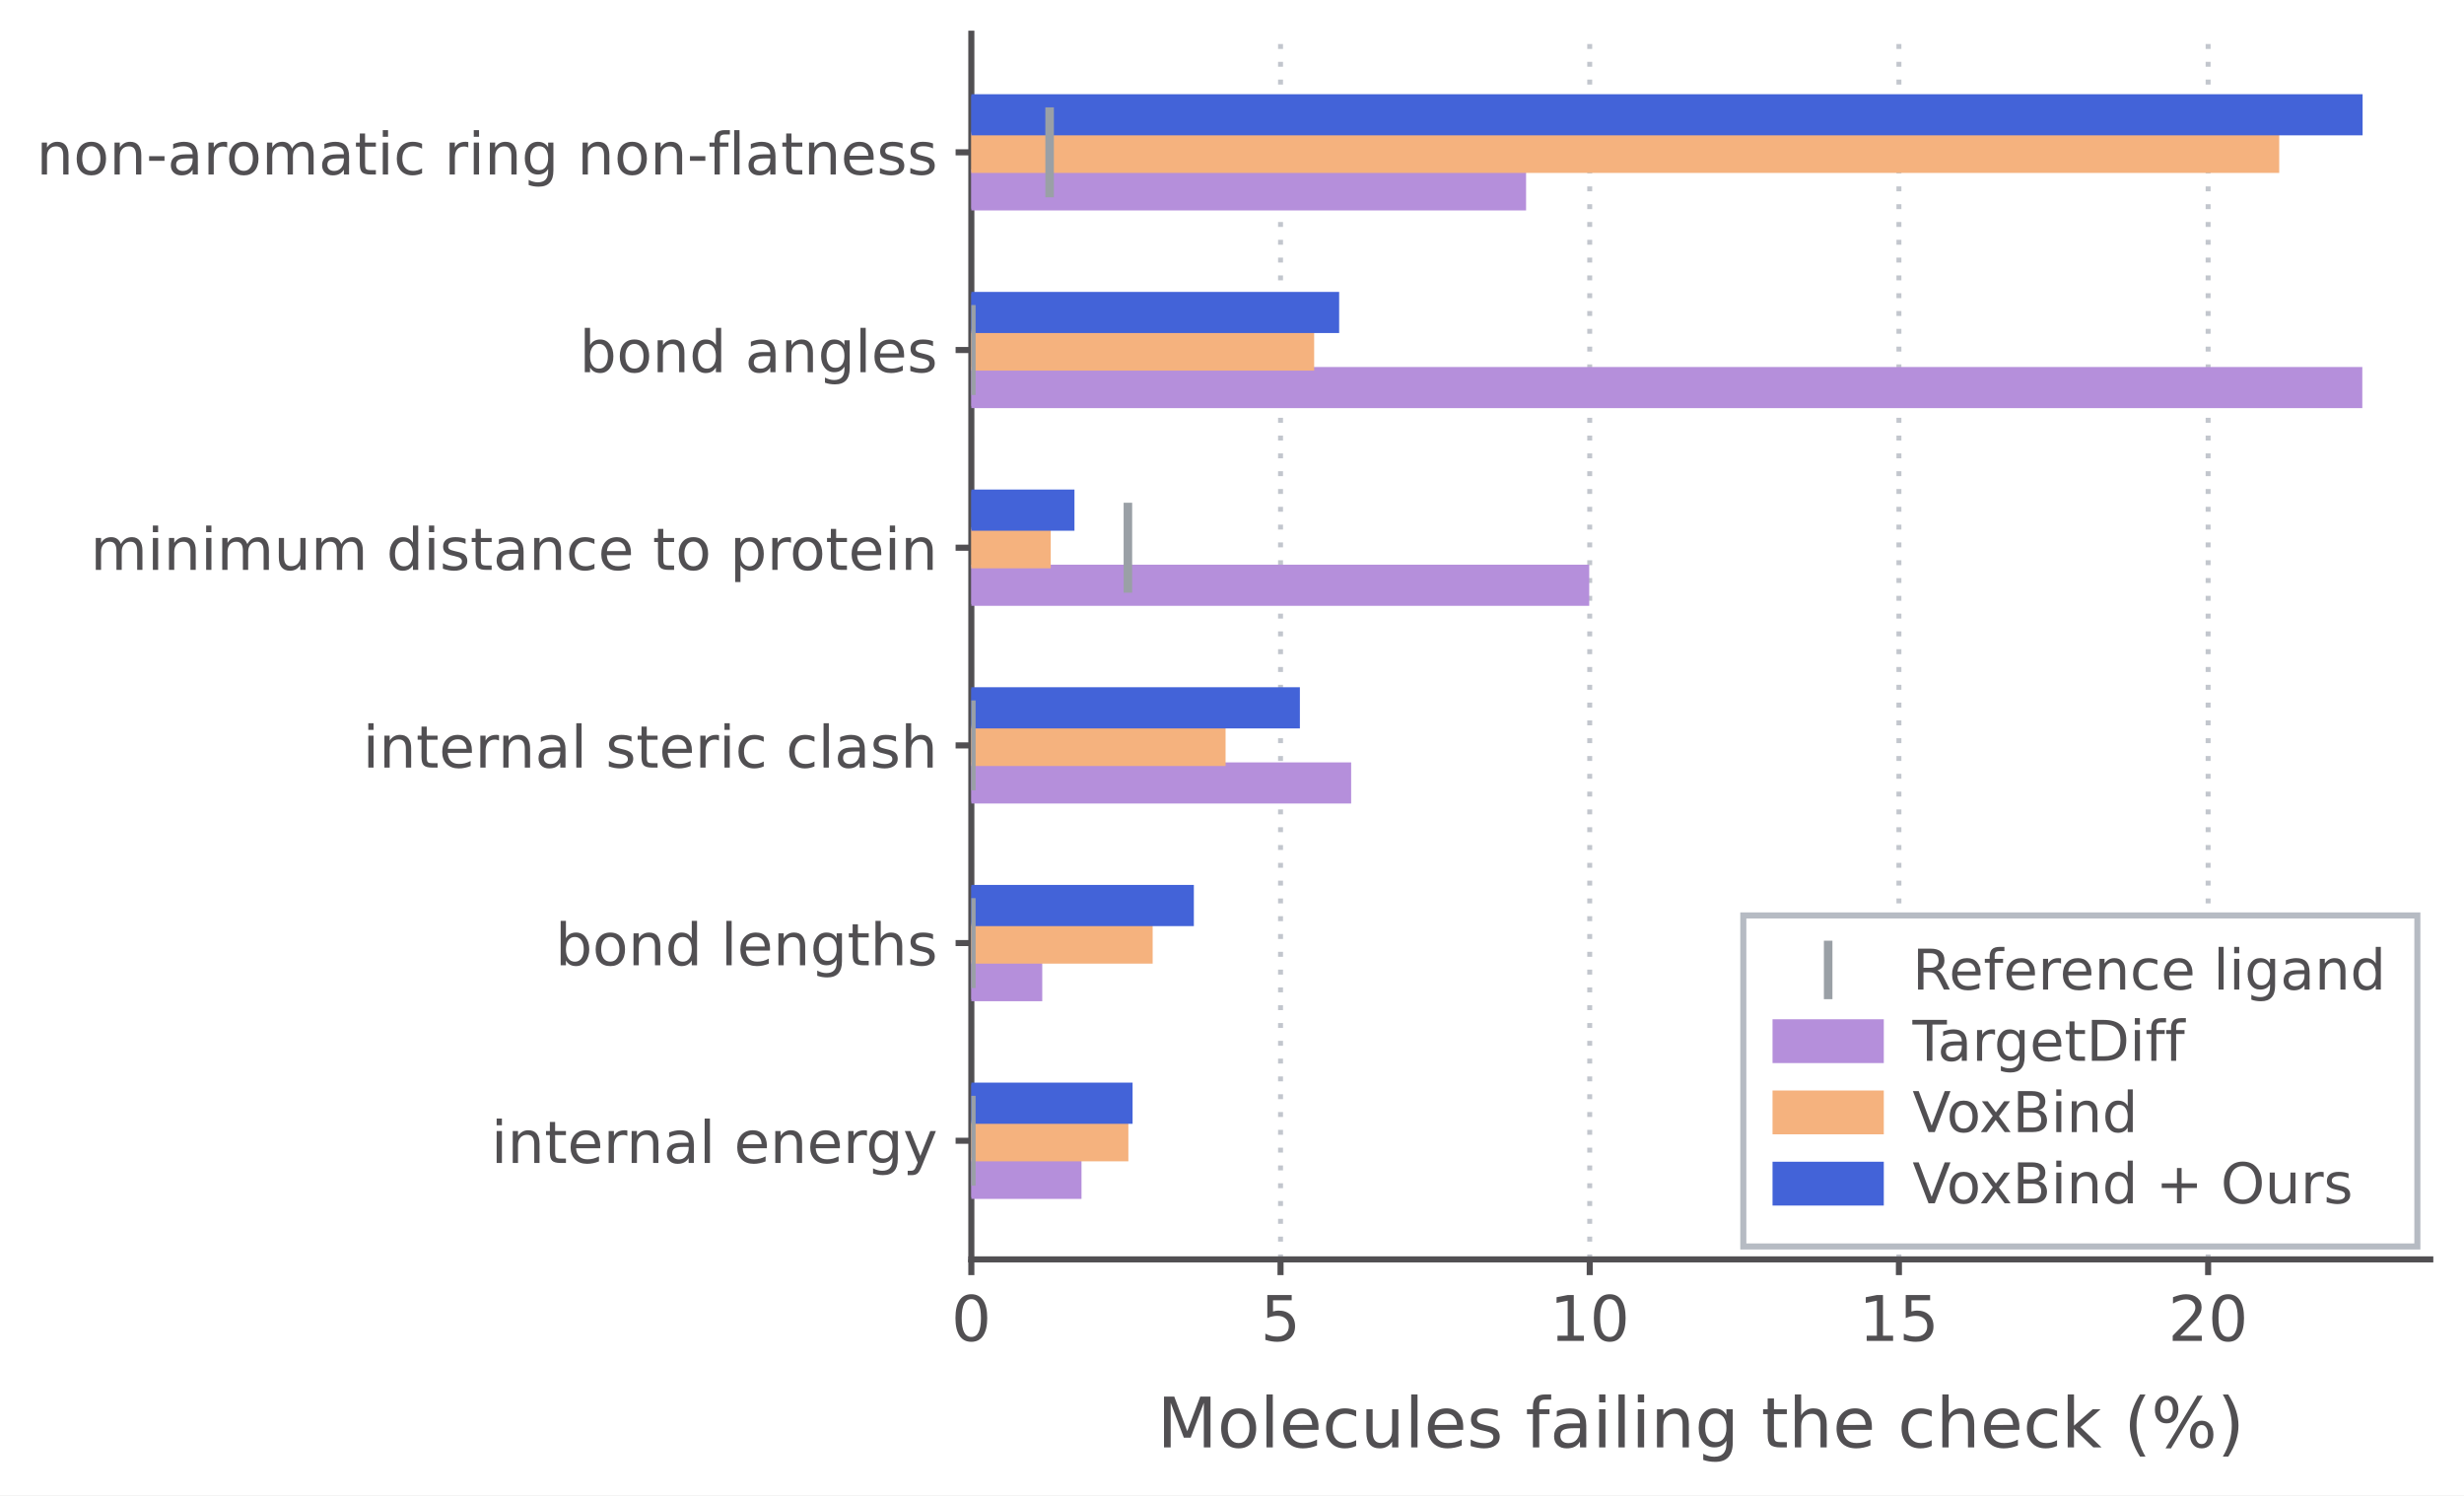
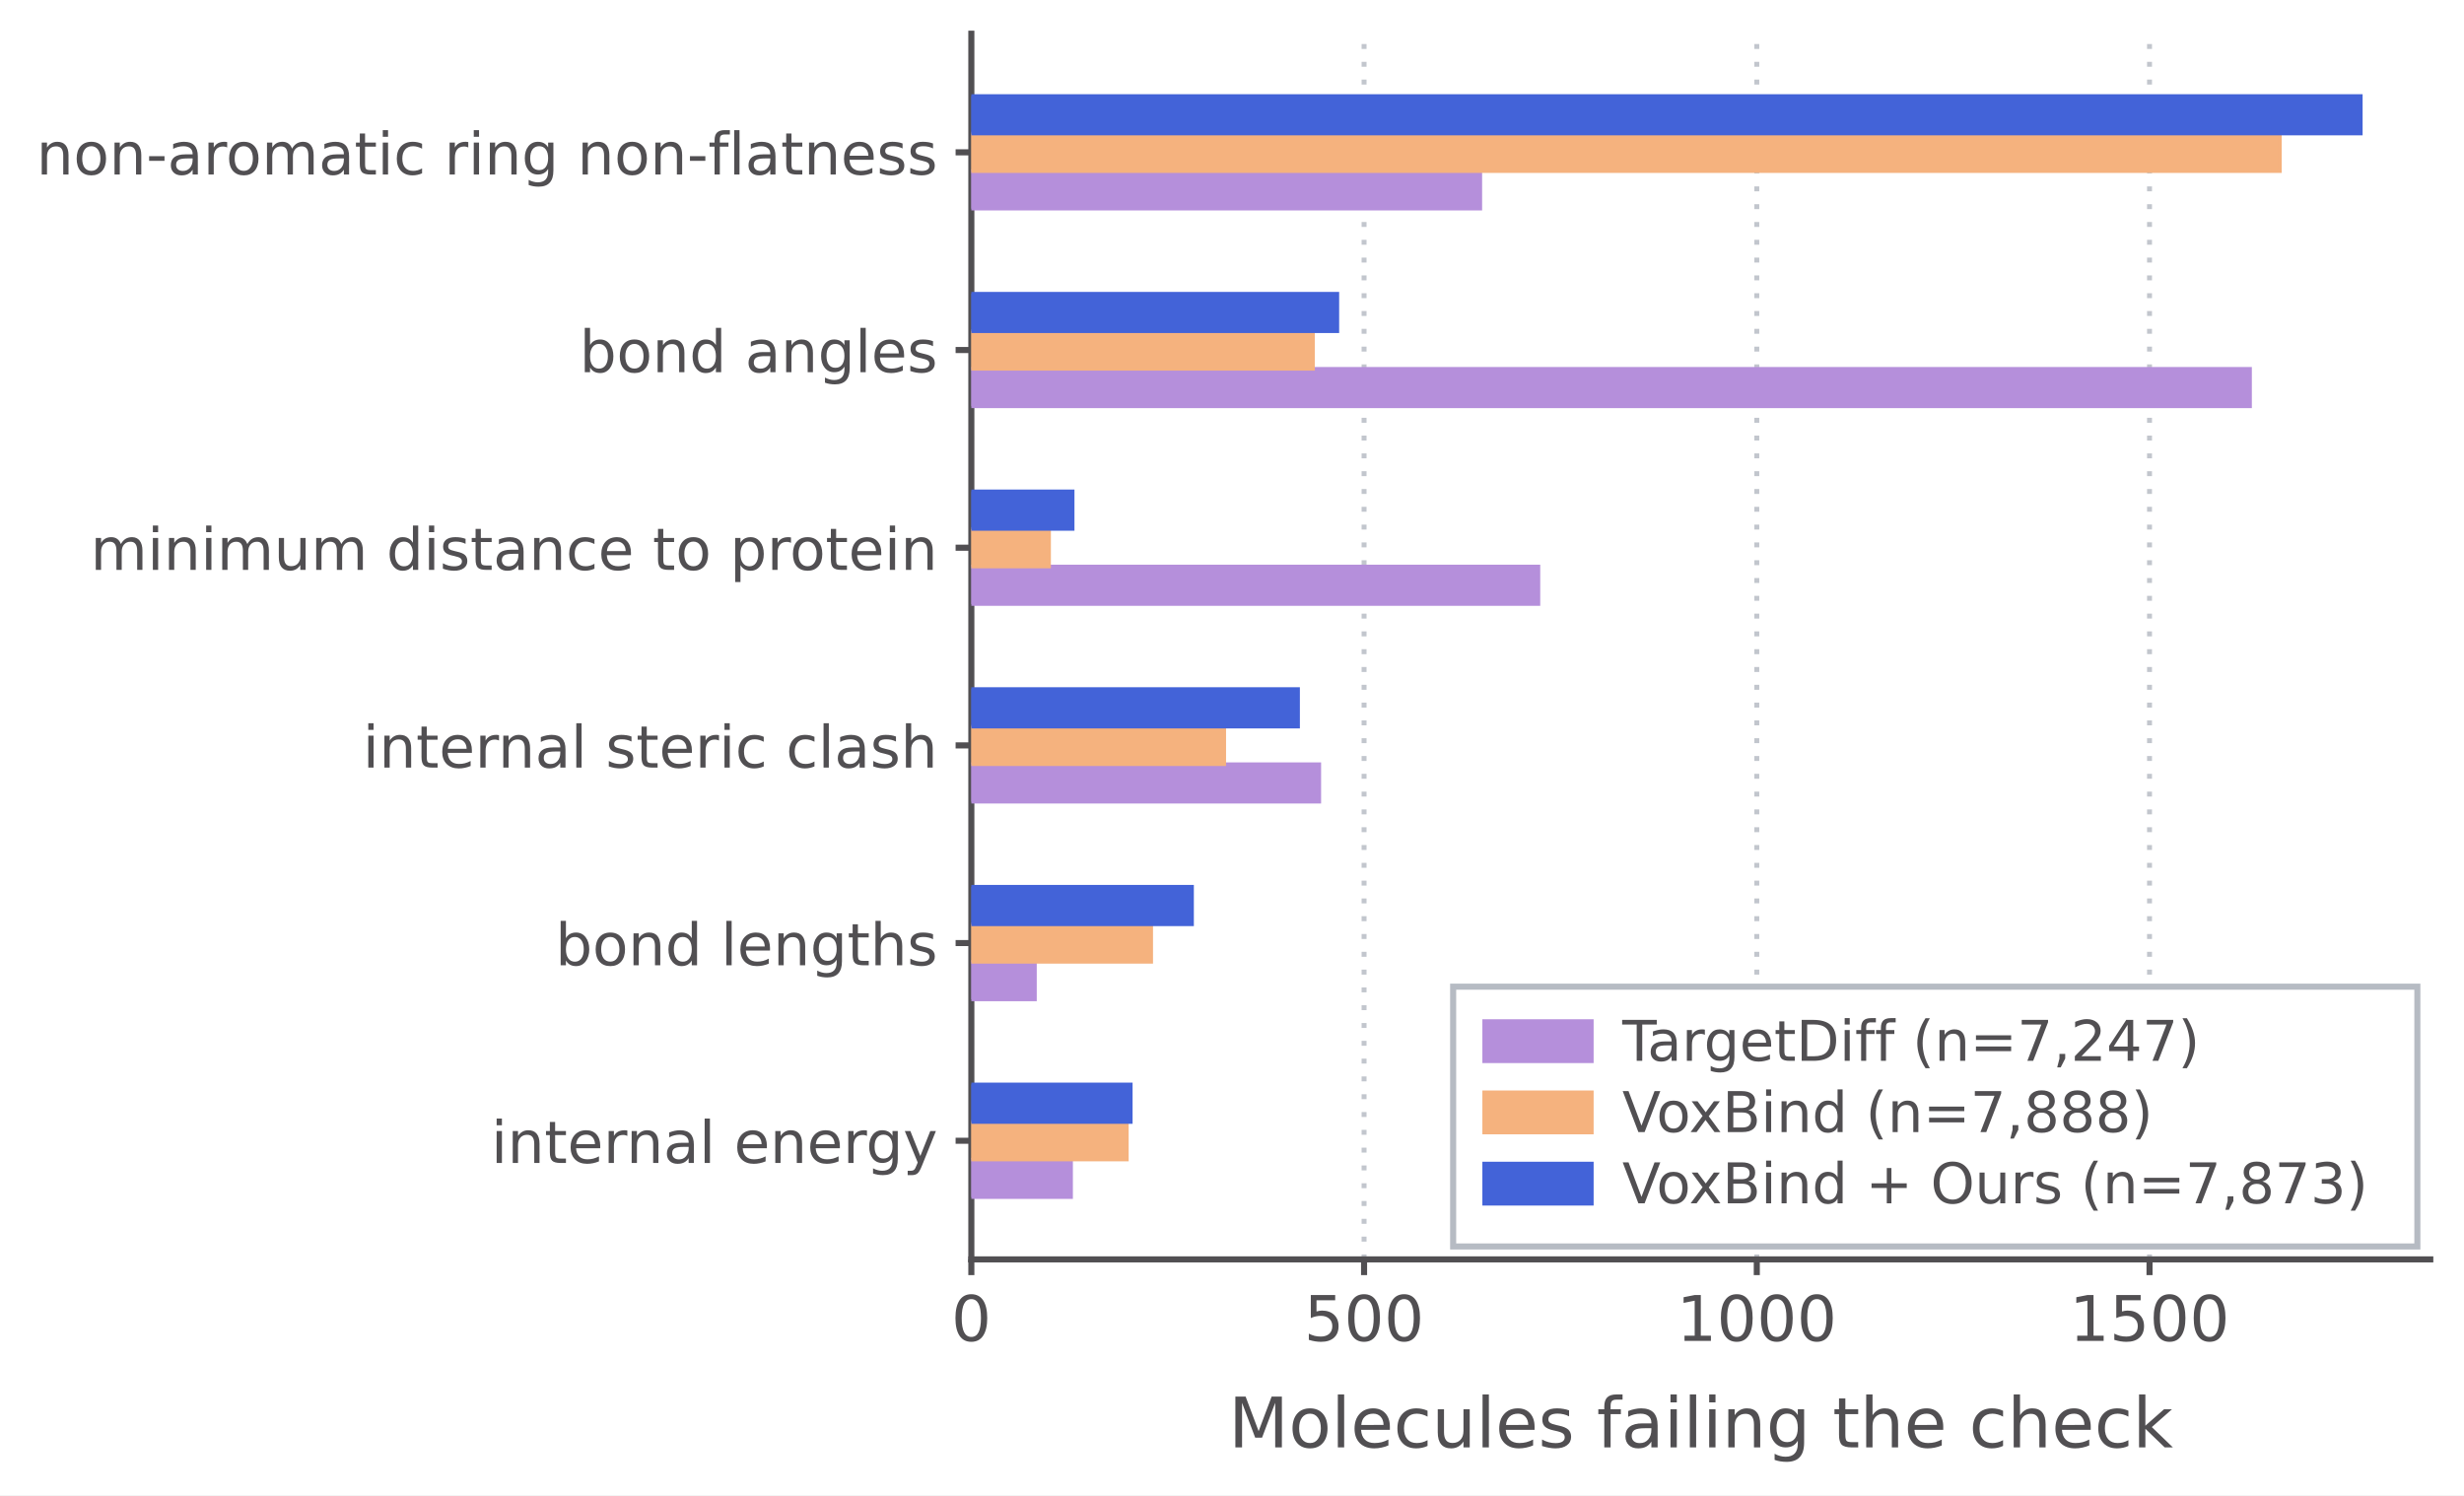
<svg xmlns="http://www.w3.org/2000/svg" xmlns:xlink="http://www.w3.org/1999/xlink" width="548.1pt" height="332.64pt" viewBox="0 0 548.1 332.64" version="1.1">
  <defs>
    <style type="text/css">*{stroke-linejoin: round; stroke-linecap: butt}</style>
  </defs>
  <g id="figure_1">
    <g id="patch_1">
      <path d="M 0 332.64  L 548.1 332.64  L 548.1 0  L 0 0  z " style="fill: #ffffff" />
    </g>
    <g id="axes_1">
      <g id="patch_2">
        <path d="M 216.068 280.167  L 540.6 280.167  L 540.6 7.5  L 216.068 7.5  z " style="fill: #ffffff" />
      </g>
      <g id="matplotlib.axis_1">
        <g id="xtick_1">
          <g id="line2d_1">
-             <path d="M 216.068 280.167  L 216.068 7.5  " clip-path="url(#p879d1752ac)" style="fill: none; stroke-dasharray: 1.1,2.86; stroke-dashoffset: 0; stroke: #c2c6cd; stroke-width: 1.1" />
+             <path d="M 216.068 280.167  L 216.068 7.5  " clip-path="url(#pf0ac134944)" style="fill: none; stroke-dasharray: 1.1,2.86; stroke-dashoffset: 0; stroke: #c2c6cd; stroke-width: 1.1" />
          </g>
          <g id="line2d_2">
            <defs>
-               <path id="m94af3c8878" d="M 0 0  L 0 3.5  " style="stroke: #514f52; stroke-width: 1.35" />
+               <path id="ma44bb6bb3a" d="M 0 0  L 0 3.5  " style="stroke: #514f52; stroke-width: 1.35" />
            </defs>
            <g>
-               <use xlink:href="#m94af3c8878" x="216.068" y="280.167" style="fill: #514f52; stroke: #514f52; stroke-width: 1.35" />
+               <use xlink:href="#ma44bb6bb3a" x="216.068" y="280.167" style="fill: #514f52; stroke: #514f52; stroke-width: 1.35" />
            </g>
          </g>
          <g id="text_1">
            <text style="font-size: 14px; font-family: 'DejaVu Sans'; text-anchor: middle; fill: #514f52" x="216.068" y="298.305" transform="rotate(-0 216.0682 298.3051)">0</text>
          </g>
        </g>
        <g id="xtick_2">
          <g id="line2d_3">
-             <path d="M 284.846 280.167  L 284.846 7.5  " clip-path="url(#p879d1752ac)" style="fill: none; stroke-dasharray: 1.1,2.86; stroke-dashoffset: 0; stroke: #c2c6cd; stroke-width: 1.1" />
+             <path d="M 303.428 280.167  L 303.428 7.5  " clip-path="url(#pf0ac134944)" style="fill: none; stroke-dasharray: 1.1,2.86; stroke-dashoffset: 0; stroke: #c2c6cd; stroke-width: 1.1" />
          </g>
          <g id="line2d_4">
            <g>
-               <use xlink:href="#m94af3c8878" x="284.846" y="280.167" style="fill: #514f52; stroke: #514f52; stroke-width: 1.35" />
+               <use xlink:href="#ma44bb6bb3a" x="303.428" y="280.167" style="fill: #514f52; stroke: #514f52; stroke-width: 1.35" />
            </g>
          </g>
          <g id="text_2">
-             <text style="font-size: 14px; font-family: 'DejaVu Sans'; text-anchor: middle; fill: #514f52" x="284.846" y="298.305" transform="rotate(-0 284.8463 298.3051)">5</text>
+             <text style="font-size: 14px; font-family: 'DejaVu Sans'; text-anchor: middle; fill: #514f52" x="303.428" y="298.305" transform="rotate(-0 303.4277 298.3051)">500</text>
          </g>
        </g>
        <g id="xtick_3">
          <g id="line2d_5">
-             <path d="M 353.624 280.167  L 353.624 7.5  " clip-path="url(#p879d1752ac)" style="fill: none; stroke-dasharray: 1.1,2.86; stroke-dashoffset: 0; stroke: #c2c6cd; stroke-width: 1.1" />
+             <path d="M 390.787 280.167  L 390.787 7.5  " clip-path="url(#pf0ac134944)" style="fill: none; stroke-dasharray: 1.1,2.86; stroke-dashoffset: 0; stroke: #c2c6cd; stroke-width: 1.1" />
          </g>
          <g id="line2d_6">
            <g>
-               <use xlink:href="#m94af3c8878" x="353.624" y="280.167" style="fill: #514f52; stroke: #514f52; stroke-width: 1.35" />
+               <use xlink:href="#ma44bb6bb3a" x="390.787" y="280.167" style="fill: #514f52; stroke: #514f52; stroke-width: 1.35" />
            </g>
          </g>
          <g id="text_3">
-             <text style="font-size: 14px; font-family: 'DejaVu Sans'; text-anchor: middle; fill: #514f52" x="353.624" y="298.305" transform="rotate(-0 353.6245 298.3051)">10</text>
+             <text style="font-size: 14px; font-family: 'DejaVu Sans'; text-anchor: middle; fill: #514f52" x="390.787" y="298.305" transform="rotate(-0 390.7872 298.3051)">1000</text>
          </g>
        </g>
        <g id="xtick_4">
          <g id="line2d_7">
-             <path d="M 422.403 280.167  L 422.403 7.5  " clip-path="url(#p879d1752ac)" style="fill: none; stroke-dasharray: 1.1,2.86; stroke-dashoffset: 0; stroke: #c2c6cd; stroke-width: 1.1" />
+             <path d="M 478.147 280.167  L 478.147 7.5  " clip-path="url(#pf0ac134944)" style="fill: none; stroke-dasharray: 1.1,2.86; stroke-dashoffset: 0; stroke: #c2c6cd; stroke-width: 1.1" />
          </g>
          <g id="line2d_8">
            <g>
-               <use xlink:href="#m94af3c8878" x="422.403" y="280.167" style="fill: #514f52; stroke: #514f52; stroke-width: 1.35" />
+               <use xlink:href="#ma44bb6bb3a" x="478.147" y="280.167" style="fill: #514f52; stroke: #514f52; stroke-width: 1.35" />
            </g>
          </g>
          <g id="text_4">
-             <text style="font-size: 14px; font-family: 'DejaVu Sans'; text-anchor: middle; fill: #514f52" x="422.403" y="298.305" transform="rotate(-0 422.4026 298.3051)">15</text>
-           </g>
-         </g>
-         <g id="xtick_5">
-           <g id="line2d_9">
-             <path d="M 491.181 280.167  L 491.181 7.5  " clip-path="url(#p879d1752ac)" style="fill: none; stroke-dasharray: 1.1,2.86; stroke-dashoffset: 0; stroke: #c2c6cd; stroke-width: 1.1" />
-           </g>
-           <g id="line2d_10">
-             <g>
-               <use xlink:href="#m94af3c8878" x="491.181" y="280.167" style="fill: #514f52; stroke: #514f52; stroke-width: 1.35" />
-             </g>
-           </g>
-           <g id="text_5">
-             <text style="font-size: 14px; font-family: 'DejaVu Sans'; text-anchor: middle; fill: #514f52" x="491.181" y="298.305" transform="rotate(-0 491.1807 298.3051)">20</text>
-           </g>
-         </g>
-         <g id="text_6">
-           <text style="font-size: 15.5px; font-family: 'DejaVu Sans'; text-anchor: middle; fill: #514f52" x="378.334" y="321.994" transform="rotate(-0 378.3341 321.9942)">Molecules failing the check (%)</text>
+             <text style="font-size: 14px; font-family: 'DejaVu Sans'; text-anchor: middle; fill: #514f52" x="478.147" y="298.305" transform="rotate(-0 478.1467 298.3051)">1500</text>
+           </g>
+         </g>
+         <g id="text_5">
+           <text style="font-size: 15.5px; font-family: 'DejaVu Sans'; text-anchor: middle; fill: #514f52" x="378.334" y="321.994" transform="rotate(-0 378.3341 321.9942)">Molecules failing the check</text>
        </g>
      </g>
      <g id="matplotlib.axis_2">
        <g id="ytick_1">
+           <g id="line2d_9">
+             <defs>
+               <path id="ma16cc0e2c7" d="M 0 0  L -3.5 0  " style="stroke: #514f52; stroke-width: 1.35" />
+             </defs>
+             <g>
+               <use xlink:href="#ma16cc0e2c7" x="216.068" y="33.887" style="fill: #514f52; stroke: #514f52; stroke-width: 1.35" />
+             </g>
+           </g>
+           <g id="text_6">
+             <text style="font-size: 13px; font-family: 'DejaVu Sans'; text-anchor: end; fill: #514f52" x="208.568" y="38.826" transform="rotate(-0 208.5682 38.82614)">non-aromatic ring non-flatness</text>
+           </g>
+         </g>
+         <g id="ytick_2">
+           <g id="line2d_10">
+             <g>
+               <use xlink:href="#ma16cc0e2c7" x="216.068" y="77.866" style="fill: #514f52; stroke: #514f52; stroke-width: 1.35" />
+             </g>
+           </g>
+           <g id="text_7">
+             <text style="font-size: 13px; font-family: 'DejaVu Sans'; text-anchor: end; fill: #514f52" x="208.568" y="82.805" transform="rotate(-0 208.5682 82.80473)">bond angles</text>
+           </g>
+         </g>
+         <g id="ytick_3">
          <g id="line2d_11">
-             <defs>
-               <path id="m3d11b8ab7f" d="M 0 0  L -3.5 0  " style="stroke: #514f52; stroke-width: 1.35" />
-             </defs>
-             <g>
-               <use xlink:href="#m3d11b8ab7f" x="216.068" y="33.887" style="fill: #514f52; stroke: #514f52; stroke-width: 1.35" />
-             </g>
-           </g>
-           <g id="text_7">
-             <text style="font-size: 13px; font-family: 'DejaVu Sans'; text-anchor: end; fill: #514f52" x="208.568" y="38.826" transform="rotate(-0 208.5682 38.82614)">non-aromatic ring non-flatness</text>
-           </g>
-         </g>
-         <g id="ytick_2">
+             <g>
+               <use xlink:href="#ma16cc0e2c7" x="216.068" y="121.844" style="fill: #514f52; stroke: #514f52; stroke-width: 1.35" />
+             </g>
+           </g>
+           <g id="text_8">
+             <text style="font-size: 13px; font-family: 'DejaVu Sans'; text-anchor: end; fill: #514f52" x="208.568" y="126.783" transform="rotate(-0 208.5682 126.7833)">minimum distance to protein</text>
+           </g>
+         </g>
+         <g id="ytick_4">
          <g id="line2d_12">
            <g>
-               <use xlink:href="#m3d11b8ab7f" x="216.068" y="77.866" style="fill: #514f52; stroke: #514f52; stroke-width: 1.35" />
-             </g>
-           </g>
-           <g id="text_8">
-             <text style="font-size: 13px; font-family: 'DejaVu Sans'; text-anchor: end; fill: #514f52" x="208.568" y="82.805" transform="rotate(-0 208.5682 82.80473)">bond angles</text>
-           </g>
-         </g>
-         <g id="ytick_3">
+               <use xlink:href="#ma16cc0e2c7" x="216.068" y="165.823" style="fill: #514f52; stroke: #514f52; stroke-width: 1.35" />
+             </g>
+           </g>
+           <g id="text_9">
+             <text style="font-size: 13px; font-family: 'DejaVu Sans'; text-anchor: end; fill: #514f52" x="208.568" y="170.762" transform="rotate(-0 208.5682 170.7619)">internal steric clash</text>
+           </g>
+         </g>
+         <g id="ytick_5">
          <g id="line2d_13">
            <g>
-               <use xlink:href="#m3d11b8ab7f" x="216.068" y="121.844" style="fill: #514f52; stroke: #514f52; stroke-width: 1.35" />
-             </g>
-           </g>
-           <g id="text_9">
-             <text style="font-size: 13px; font-family: 'DejaVu Sans'; text-anchor: end; fill: #514f52" x="208.568" y="126.783" transform="rotate(-0 208.5682 126.7833)">minimum distance to protein</text>
-           </g>
-         </g>
-         <g id="ytick_4">
+               <use xlink:href="#ma16cc0e2c7" x="216.068" y="209.802" style="fill: #514f52; stroke: #514f52; stroke-width: 1.35" />
+             </g>
+           </g>
+           <g id="text_10">
+             <text style="font-size: 13px; font-family: 'DejaVu Sans'; text-anchor: end; fill: #514f52" x="208.568" y="214.741" transform="rotate(-0 208.5682 214.7405)">bond lengths</text>
+           </g>
+         </g>
+         <g id="ytick_6">
          <g id="line2d_14">
            <g>
-               <use xlink:href="#m3d11b8ab7f" x="216.068" y="165.823" style="fill: #514f52; stroke: #514f52; stroke-width: 1.35" />
-             </g>
-           </g>
-           <g id="text_10">
-             <text style="font-size: 13px; font-family: 'DejaVu Sans'; text-anchor: end; fill: #514f52" x="208.568" y="170.762" transform="rotate(-0 208.5682 170.7619)">internal steric clash</text>
-           </g>
-         </g>
-         <g id="ytick_5">
-           <g id="line2d_15">
-             <g>
-               <use xlink:href="#m3d11b8ab7f" x="216.068" y="209.802" style="fill: #514f52; stroke: #514f52; stroke-width: 1.35" />
+               <use xlink:href="#ma16cc0e2c7" x="216.068" y="253.78" style="fill: #514f52; stroke: #514f52; stroke-width: 1.35" />
            </g>
          </g>
          <g id="text_11">
-             <text style="font-size: 13px; font-family: 'DejaVu Sans'; text-anchor: end; fill: #514f52" x="208.568" y="214.741" transform="rotate(-0 208.5682 214.7405)">bond lengths</text>
-           </g>
-         </g>
-         <g id="ytick_6">
-           <g id="line2d_16">
-             <g>
-               <use xlink:href="#m3d11b8ab7f" x="216.068" y="253.78" style="fill: #514f52; stroke: #514f52; stroke-width: 1.35" />
-             </g>
-           </g>
-           <g id="text_12">
            <text style="font-size: 13px; font-family: 'DejaVu Sans'; text-anchor: end; fill: #514f52" x="208.568" y="258.719" transform="rotate(-0 208.5682 258.7191)">internal energy</text>
          </g>
        </g>
      </g>
      <g id="patch_3">
        <path d="M 216.068 280.167  L 216.068 7.5  " style="fill: none; stroke: #514f52; stroke-width: 1.35; stroke-linejoin: miter; stroke-linecap: square" />
      </g>
      <g id="patch_4">
        <path d="M 216.068 280.167  L 540.6 280.167  " style="fill: none; stroke: #514f52; stroke-width: 1.35; stroke-linejoin: miter; stroke-linecap: square" />
      </g>
      <g id="patch_5">
-         <path d="M 216.068 46.421  L 339.066 46.421  L 339.066 38.065  L 216.068 38.065  z " clip-path="url(#p879d1752ac)" style="fill: #b58fdb; stroke: #b58fdb; stroke-width: 0.8; stroke-linejoin: miter" />
+         <path d="M 216.068 46.421  L 329.286 46.421  L 329.286 38.065  L 216.068 38.065  z " clip-path="url(#pf0ac134944)" style="fill: #b58fdb; stroke: #b58fdb; stroke-width: 0.8; stroke-linejoin: miter" />
      </g>
      <g id="patch_6">
-         <path d="M 216.068 90.4  L 525.081 90.4  L 525.081 82.044  L 216.068 82.044  z " clip-path="url(#p879d1752ac)" style="fill: #b58fdb; stroke: #b58fdb; stroke-width: 0.8; stroke-linejoin: miter" />
+         <path d="M 216.068 90.4  L 500.511 90.4  L 500.511 82.044  L 216.068 82.044  z " clip-path="url(#pf0ac134944)" style="fill: #b58fdb; stroke: #b58fdb; stroke-width: 0.8; stroke-linejoin: miter" />
      </g>
      <g id="patch_7">
-         <path d="M 216.068 134.378  L 353.112 134.378  L 353.112 126.022  L 216.068 126.022  z " clip-path="url(#p879d1752ac)" style="fill: #b58fdb; stroke: #b58fdb; stroke-width: 0.8; stroke-linejoin: miter" />
+         <path d="M 216.068 134.378  L 342.215 134.378  L 342.215 126.022  L 216.068 126.022  z " clip-path="url(#pf0ac134944)" style="fill: #b58fdb; stroke: #b58fdb; stroke-width: 0.8; stroke-linejoin: miter" />
      </g>
      <g id="patch_8">
-         <path d="M 216.068 178.357  L 300.155 178.357  L 300.155 170.001  L 216.068 170.001  z " clip-path="url(#p879d1752ac)" style="fill: #b58fdb; stroke: #b58fdb; stroke-width: 0.8; stroke-linejoin: miter" />
+         <path d="M 216.068 178.357  L 293.469 178.357  L 293.469 170.001  L 216.068 170.001  z " clip-path="url(#pf0ac134944)" style="fill: #b58fdb; stroke: #b58fdb; stroke-width: 0.8; stroke-linejoin: miter" />
      </g>
      <g id="patch_9">
-         <path d="M 216.068 222.335  L 231.443 222.335  L 231.443 213.979  L 216.068 213.979  z " clip-path="url(#p879d1752ac)" style="fill: #b58fdb; stroke: #b58fdb; stroke-width: 0.8; stroke-linejoin: miter" />
+         <path d="M 216.068 222.335  L 230.22 222.335  L 230.22 213.979  L 216.068 213.979  z " clip-path="url(#pf0ac134944)" style="fill: #b58fdb; stroke: #b58fdb; stroke-width: 0.8; stroke-linejoin: miter" />
      </g>
      <g id="patch_10">
-         <path d="M 216.068 266.314  L 240.174 266.314  L 240.174 257.958  L 216.068 257.958  z " clip-path="url(#p879d1752ac)" style="fill: #b58fdb; stroke: #b58fdb; stroke-width: 0.8; stroke-linejoin: miter" />
+         <path d="M 216.068 266.314  L 238.257 266.314  L 238.257 257.958  L 216.068 257.958  z " clip-path="url(#pf0ac134944)" style="fill: #b58fdb; stroke: #b58fdb; stroke-width: 0.8; stroke-linejoin: miter" />
      </g>
      <g id="patch_11">
-         <path d="M 216.068 38.065  L 506.597 38.065  L 506.597 29.709  L 216.068 29.709  z " clip-path="url(#p879d1752ac)" style="fill: #f5b27e; stroke: #f5b27e; stroke-width: 0.8; stroke-linejoin: miter" />
+         <path d="M 216.068 38.065  L 507.15 38.065  L 507.15 29.709  L 216.068 29.709  z " clip-path="url(#pf0ac134944)" style="fill: #f5b27e; stroke: #f5b27e; stroke-width: 0.8; stroke-linejoin: miter" />
      </g>
      <g id="patch_12">
-         <path d="M 216.068 82.044  L 291.926 82.044  L 291.926 73.688  L 216.068 73.688  z " clip-path="url(#p879d1752ac)" style="fill: #f5b27e; stroke: #f5b27e; stroke-width: 0.8; stroke-linejoin: miter" />
+         <path d="M 216.068 82.044  L 292.071 82.044  L 292.071 73.688  L 216.068 73.688  z " clip-path="url(#pf0ac134944)" style="fill: #f5b27e; stroke: #f5b27e; stroke-width: 0.8; stroke-linejoin: miter" />
      </g>
      <g id="patch_13">
-         <path d="M 216.068 126.022  L 233.332 126.022  L 233.332 117.666  L 216.068 117.666  z " clip-path="url(#p879d1752ac)" style="fill: #f5b27e; stroke: #f5b27e; stroke-width: 0.8; stroke-linejoin: miter" />
+         <path d="M 216.068 126.022  L 233.365 126.022  L 233.365 117.666  L 216.068 117.666  z " clip-path="url(#pf0ac134944)" style="fill: #f5b27e; stroke: #f5b27e; stroke-width: 0.8; stroke-linejoin: miter" />
      </g>
      <g id="patch_14">
-         <path d="M 216.068 170.001  L 272.221 170.001  L 272.221 161.645  L 216.068 161.645  z " clip-path="url(#p879d1752ac)" style="fill: #f5b27e; stroke: #f5b27e; stroke-width: 0.8; stroke-linejoin: miter" />
+         <path d="M 216.068 170.001  L 272.328 170.001  L 272.328 161.645  L 216.068 161.645  z " clip-path="url(#pf0ac134944)" style="fill: #f5b27e; stroke: #f5b27e; stroke-width: 0.8; stroke-linejoin: miter" />
      </g>
      <g id="patch_15">
-         <path d="M 216.068 213.979  L 256.003 213.979  L 256.003 205.624  L 216.068 205.624  z " clip-path="url(#p879d1752ac)" style="fill: #f5b27e; stroke: #f5b27e; stroke-width: 0.8; stroke-linejoin: miter" />
+         <path d="M 216.068 213.979  L 256.079 213.979  L 256.079 205.624  L 216.068 205.624  z " clip-path="url(#pf0ac134944)" style="fill: #f5b27e; stroke: #f5b27e; stroke-width: 0.8; stroke-linejoin: miter" />
      </g>
      <g id="patch_16">
-         <path d="M 216.068 257.958  L 250.597 257.958  L 250.597 249.602  L 216.068 249.602  z " clip-path="url(#p879d1752ac)" style="fill: #f5b27e; stroke: #f5b27e; stroke-width: 0.8; stroke-linejoin: miter" />
+         <path d="M 216.068 257.958  L 250.663 257.958  L 250.663 249.602  L 216.068 249.602  z " clip-path="url(#pf0ac134944)" style="fill: #f5b27e; stroke: #f5b27e; stroke-width: 0.8; stroke-linejoin: miter" />
      </g>
      <g id="patch_17">
-         <path d="M 216.068 29.709  L 525.146 29.709  L 525.146 21.353  L 216.068 21.353  z " clip-path="url(#p879d1752ac)" style="fill: #4363d8; stroke: #4363d8; stroke-width: 0.8; stroke-linejoin: miter" />
+         <path d="M 216.068 29.709  L 525.146 29.709  L 525.146 21.353  L 216.068 21.353  z " clip-path="url(#pf0ac134944)" style="fill: #4363d8; stroke: #4363d8; stroke-width: 0.8; stroke-linejoin: miter" />
      </g>
      <g id="patch_18">
-         <path d="M 216.068 73.688  L 297.487 73.688  L 297.487 65.332  L 216.068 65.332  z " clip-path="url(#p879d1752ac)" style="fill: #4363d8; stroke: #4363d8; stroke-width: 0.8; stroke-linejoin: miter" />
+         <path d="M 216.068 73.688  L 297.487 73.688  L 297.487 65.332  L 216.068 65.332  z " clip-path="url(#pf0ac134944)" style="fill: #4363d8; stroke: #4363d8; stroke-width: 0.8; stroke-linejoin: miter" />
      </g>
      <g id="patch_19">
-         <path d="M 216.068 117.666  L 238.607 117.666  L 238.607 109.31  L 216.068 109.31  z " clip-path="url(#p879d1752ac)" style="fill: #4363d8; stroke: #4363d8; stroke-width: 0.8; stroke-linejoin: miter" />
+         <path d="M 216.068 117.666  L 238.607 117.666  L 238.607 109.31  L 216.068 109.31  z " clip-path="url(#pf0ac134944)" style="fill: #4363d8; stroke: #4363d8; stroke-width: 0.8; stroke-linejoin: miter" />
      </g>
      <g id="patch_20">
-         <path d="M 216.068 161.645  L 288.751 161.645  L 288.751 153.289  L 216.068 153.289  z " clip-path="url(#p879d1752ac)" style="fill: #4363d8; stroke: #4363d8; stroke-width: 0.8; stroke-linejoin: miter" />
+         <path d="M 216.068 161.645  L 288.751 161.645  L 288.751 153.289  L 216.068 153.289  z " clip-path="url(#pf0ac134944)" style="fill: #4363d8; stroke: #4363d8; stroke-width: 0.8; stroke-linejoin: miter" />
      </g>
      <g id="patch_21">
-         <path d="M 216.068 205.624  L 265.164 205.624  L 265.164 197.268  L 216.068 197.268  z " clip-path="url(#p879d1752ac)" style="fill: #4363d8; stroke: #4363d8; stroke-width: 0.8; stroke-linejoin: miter" />
+         <path d="M 216.068 205.624  L 265.164 205.624  L 265.164 197.268  L 216.068 197.268  z " clip-path="url(#pf0ac134944)" style="fill: #4363d8; stroke: #4363d8; stroke-width: 0.8; stroke-linejoin: miter" />
      </g>
      <g id="patch_22">
-         <path d="M 216.068 249.602  L 251.536 249.602  L 251.536 241.246  L 216.068 241.246  z " clip-path="url(#p879d1752ac)" style="fill: #4363d8; stroke: #4363d8; stroke-width: 0.8; stroke-linejoin: miter" />
-       </g>
-       <g id="line2d_17">
-         <defs>
-           <path id="m808f0809ab" d="M 0 10  L 0 -10  " style="stroke: #9aa0a6; stroke-width: 1.9" />
-         </defs>
-         <g clip-path="url(#p879d1752ac)">
-           <use xlink:href="#m808f0809ab" x="233.48" y="33.887" style="fill: #9aa0a6; stroke: #9aa0a6; stroke-width: 1.9" />
-           <use xlink:href="#m808f0809ab" x="216.068" y="77.866" style="fill: #9aa0a6; stroke: #9aa0a6; stroke-width: 1.9" />
-           <use xlink:href="#m808f0809ab" x="250.893" y="121.844" style="fill: #9aa0a6; stroke: #9aa0a6; stroke-width: 1.9" />
-           <use xlink:href="#m808f0809ab" x="216.068" y="165.823" style="fill: #9aa0a6; stroke: #9aa0a6; stroke-width: 1.9" />
-           <use xlink:href="#m808f0809ab" x="216.068" y="209.802" style="fill: #9aa0a6; stroke: #9aa0a6; stroke-width: 1.9" />
-           <use xlink:href="#m808f0809ab" x="216.068" y="253.78" style="fill: #9aa0a6; stroke: #9aa0a6; stroke-width: 1.9" />
-         </g>
+         <path d="M 216.068 249.602  L 251.536 249.602  L 251.536 241.246  L 216.068 241.246  z " clip-path="url(#pf0ac134944)" style="fill: #4363d8; stroke: #4363d8; stroke-width: 0.8; stroke-linejoin: miter" />
      </g>
      <g id="legend_1">
        <g id="patch_23">
-           <path d="M 387.788 277.292  L 537.725 277.292  L 537.725 203.652  L 387.788 203.652  z " style="fill: #ffffff; stroke: #b6bbc3; stroke-width: 1.35; stroke-linejoin: miter" />
-         </g>
-         <g id="line2d_18">
-           <path d="M 394.788 215.775  L 406.663 215.775  L 418.538 215.775  " style="fill: none" />
-           <defs>
-             <path id="mb0355031ff" d="M 0 6.5  L 0 -6.5  " style="stroke: #9aa0a6; stroke-width: 1.9" />
-           </defs>
-           <g>
-             <use xlink:href="#mb0355031ff" x="406.663" y="215.775" style="fill: #9aa0a6; stroke: #9aa0a6; stroke-width: 1.9" />
-           </g>
+           <path d="M 323.243 277.292  L 537.725 277.292  L 537.725 219.499  L 323.243 219.499  z " style="fill: #ffffff; stroke: #b6bbc3; stroke-width: 1.35; stroke-linejoin: miter" />
+         </g>
+         <g id="patch_24">
+           <path d="M 330.243 235.997  L 353.993 235.997  L 353.993 227.247  L 330.243 227.247  z " style="fill: #b58fdb; stroke: #b58fdb; stroke-linejoin: miter" />
+         </g>
+         <g id="text_12">
+           <text style="font-size: 12.5px; font-family: 'DejaVu Sans'; text-anchor: start; fill: #514f52" x="360.868" y="235.997" transform="rotate(-0 360.8676 235.9974)">TargetDiff  (n=7,247)</text>
+         </g>
+         <g id="patch_25">
+           <path d="M 330.243 251.845  L 353.993 251.845  L 353.993 243.095  L 330.243 243.095  z " style="fill: #f5b27e; stroke: #f5b27e; stroke-linejoin: miter" />
        </g>
        <g id="text_13">
-           <text style="font-size: 12.5px; font-family: 'DejaVu Sans'; text-anchor: start; fill: #514f52" x="425.413" y="220.15" transform="rotate(-0 425.4125 220.1497)">Reference ligand</text>
-         </g>
-         <g id="patch_24">
-           <path d="M 394.788 235.997  L 418.538 235.997  L 418.538 227.247  L 394.788 227.247  z " style="fill: #b58fdb; stroke: #b58fdb; stroke-linejoin: miter" />
+           <text style="font-size: 12.5px; font-family: 'DejaVu Sans'; text-anchor: start; fill: #514f52" x="360.868" y="251.845" transform="rotate(-0 360.8676 251.845)">VoxBind  (n=7,888)</text>
+         </g>
+         <g id="patch_26">
+           <path d="M 330.243 267.693  L 353.993 267.693  L 353.993 258.943  L 330.243 258.943  z " style="fill: #4363d8; stroke: #4363d8; stroke-linejoin: miter" />
        </g>
        <g id="text_14">
-           <text style="font-size: 12.5px; font-family: 'DejaVu Sans'; text-anchor: start; fill: #514f52" x="425.413" y="235.997" transform="rotate(-0 425.4125 235.9974)">TargetDiff</text>
-         </g>
-         <g id="patch_25">
-           <path d="M 394.788 251.845  L 418.538 251.845  L 418.538 243.095  L 394.788 243.095  z " style="fill: #f5b27e; stroke: #f5b27e; stroke-linejoin: miter" />
-         </g>
-         <g id="text_15">
-           <text style="font-size: 12.5px; font-family: 'DejaVu Sans'; text-anchor: start; fill: #514f52" x="425.413" y="251.845" transform="rotate(-0 425.4125 251.845)">VoxBind</text>
-         </g>
-         <g id="patch_26">
-           <path d="M 394.788 267.693  L 418.538 267.693  L 418.538 258.943  L 394.788 258.943  z " style="fill: #4363d8; stroke: #4363d8; stroke-linejoin: miter" />
-         </g>
-         <g id="text_16">
-           <text style="font-size: 12.5px; font-family: 'DejaVu Sans'; text-anchor: start; fill: #514f52" x="425.413" y="267.693" transform="rotate(-0 425.4125 267.6927)">VoxBind + Ours</text>
+           <text style="font-size: 12.5px; font-family: 'DejaVu Sans'; text-anchor: start; fill: #514f52" x="360.868" y="267.693" transform="rotate(-0 360.8676 267.6927)">VoxBind + Ours  (n=7,873)</text>
        </g>
      </g>
    </g>
  </g>
  <defs>
-     <clipPath id="p879d1752ac">
+     <clipPath id="pf0ac134944">
      <rect x="216.068" y="7.5" width="324.532" height="272.667" />
    </clipPath>
  </defs>
</svg>
